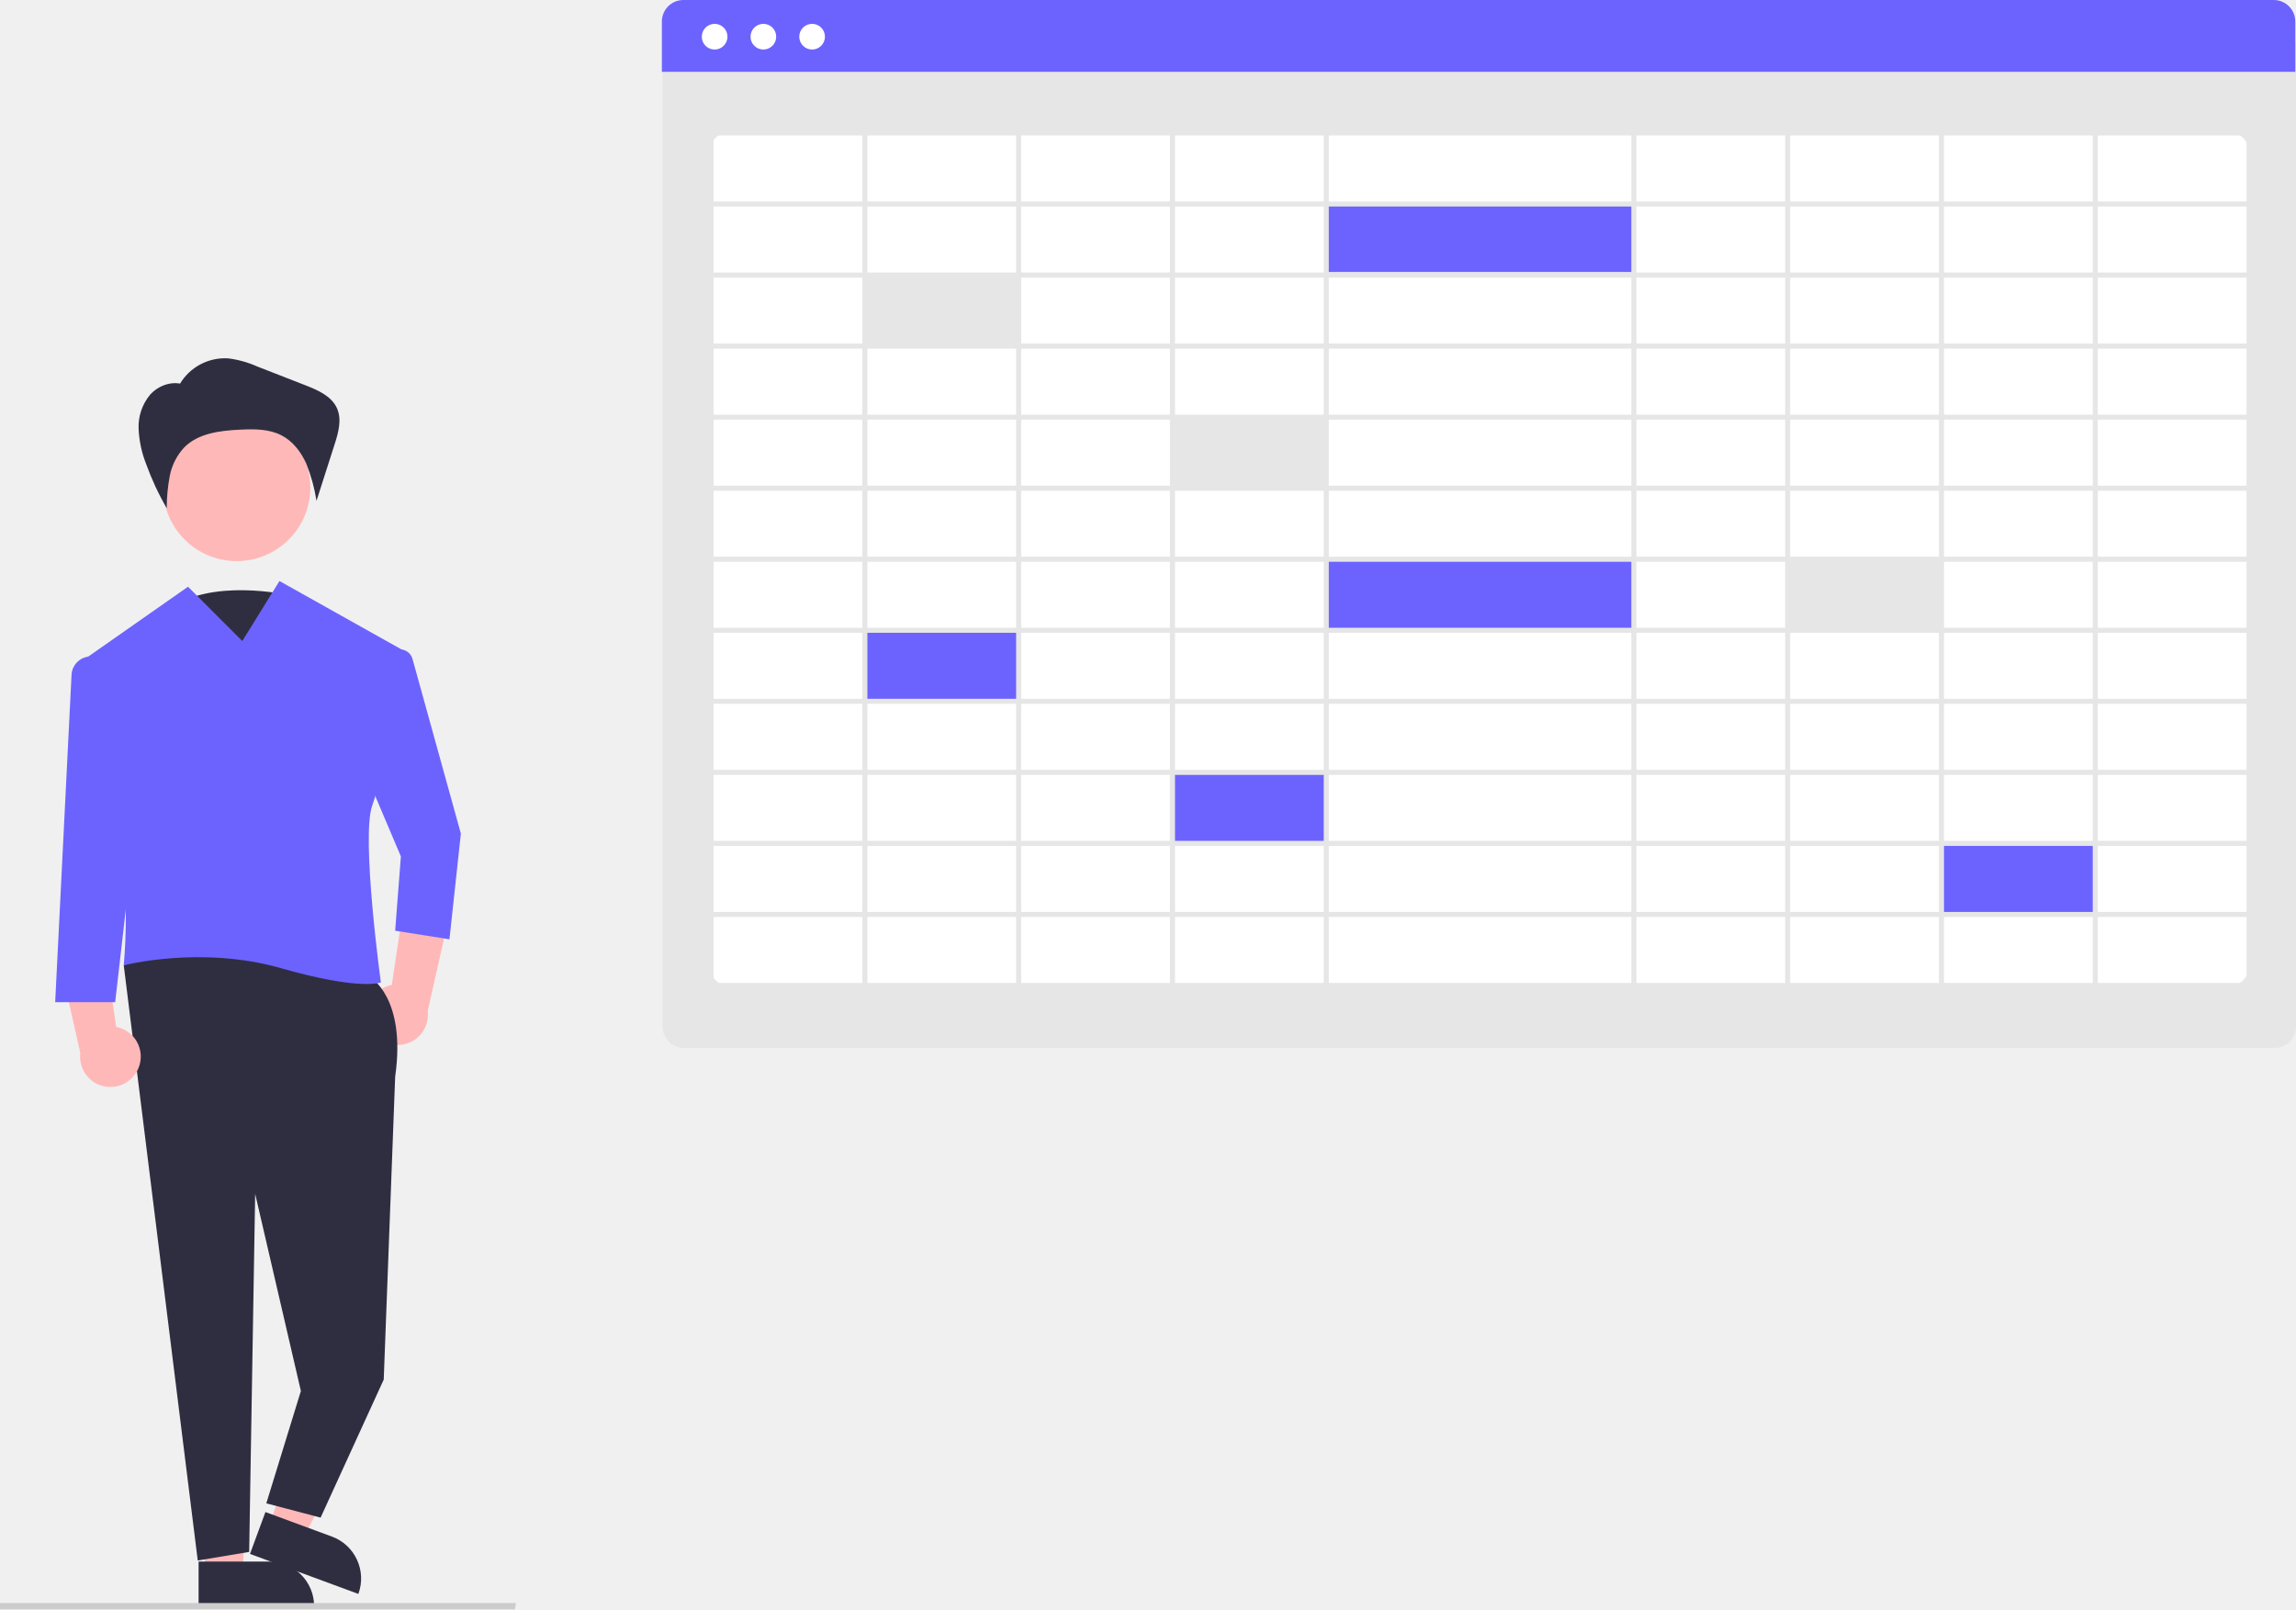
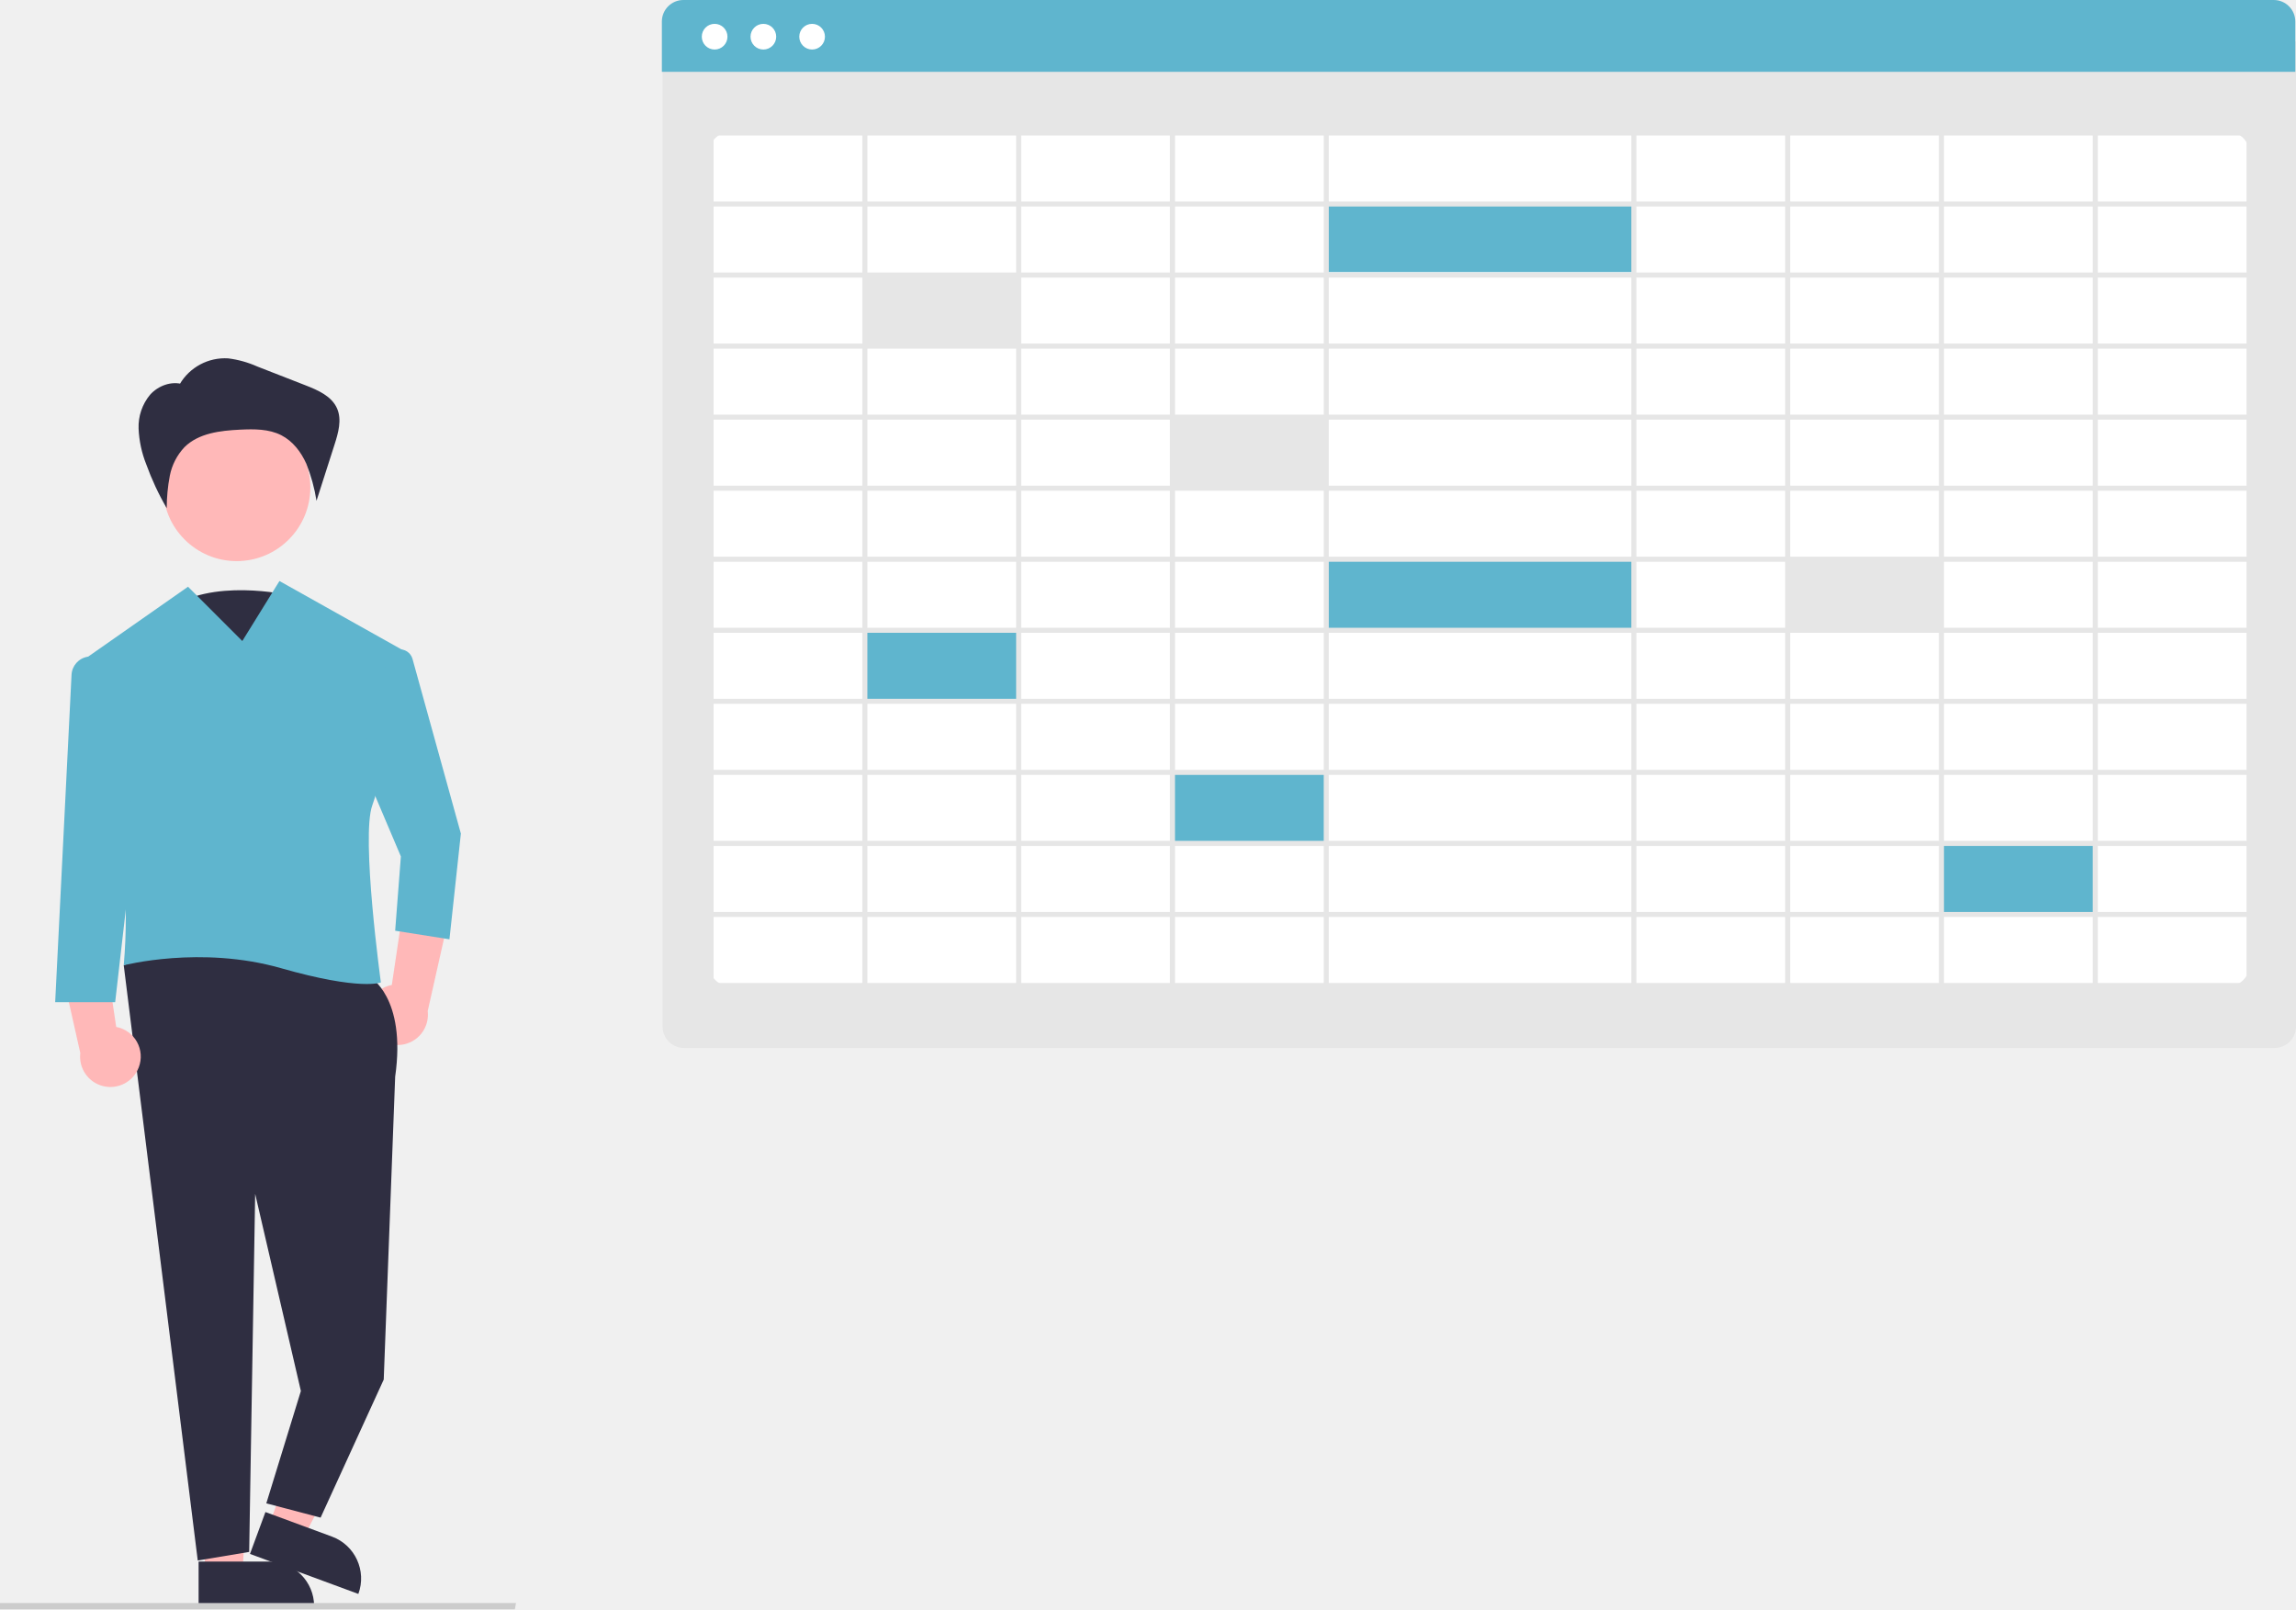
<svg xmlns="http://www.w3.org/2000/svg" data-name="Layer 1" width="765.839" height="536.777" viewBox="0 0 765.839 536.777">
  <path d="M975.748,531.162H445.253a7.18,7.18,0,0,1-7.172-7.172V195.42H982.92V523.99A7.18,7.18,0,0,1,975.748,531.162Z" transform="translate(-217.0804 -181.6116)" fill="#e6e6e6" />
  <path d="M960.192,510.629H460.809a7.258,7.258,0,0,1-7.25-7.25V232.79a7.258,7.258,0,0,1,7.25-7.25H960.192a7.258,7.258,0,0,1,7.25,7.25V503.379A7.258,7.258,0,0,1,960.192,510.629Z" transform="translate(-217.0804 -181.6116)" fill="#fff" />
-   <path d="M982.687,205.566H437.849V188.784a7.18,7.18,0,0,1,7.172-7.172H975.515a7.18,7.18,0,0,1,7.172,7.172Z" transform="translate(-217.0804 -181.6116)" fill="#6c63ff" />
+   <path d="M982.687,205.566H437.849V188.784a7.18,7.18,0,0,1,7.172-7.172H975.515a7.18,7.18,0,0,1,7.172,7.172Z" transform="translate(-217.0804 -181.6116)" fill="#5fb5ce" />
  <circle cx="238.365" cy="12.237" r="4.283" fill="#fff" />
  <circle cx="254.623" cy="12.237" r="4.283" fill="#fff" />
  <circle cx="270.882" cy="12.237" r="4.283" fill="#fff" />
  <rect x="287.803" y="92.449" width="51.47" height="22.782" fill="#e6e6e6" />
  <rect x="390.742" y="139.7" width="51.47" height="22.782" fill="#e6e6e6" />
-   <rect x="287.803" y="210.576" width="51.47" height="22.782" fill="#6c63ff" />
-   <rect x="390.742" y="257.826" width="51.47" height="22.782" fill="#6c63ff" />
-   <rect x="647.246" y="281.452" width="51.47" height="22.782" fill="#6c63ff" />
+   <rect x="287.803" y="210.576" width="51.47" height="22.782" fill="#5fb5ce" />
+   <rect x="390.742" y="257.826" width="51.47" height="22.782" fill="#5fb5ce" />
+   <rect x="647.246" y="281.452" width="51.47" height="22.782" fill="#5fb5ce" />
  <rect x="595.776" y="186.95" width="51.47" height="22.782" fill="#e6e6e6" />
-   <rect x="442.212" y="186.95" width="102.939" height="22.782" fill="#6c63ff" />
-   <rect x="442.212" y="67.98" width="102.939" height="22.782" fill="#6c63ff" />
+   <rect x="442.212" y="186.95" width="102.939" height="22.782" fill="#5fb5ce" />
+   <rect x="442.212" y="67.98" width="102.939" height="22.782" fill="#5fb5ce" />
  <path d="M453.414,225.122V511.158H968.109V225.122Zm513.008,23.696H916.809V226.81h49.613ZM660.305,414.688V392.68H761.218V414.688Zm100.914,1.688V438.383H660.305V416.375Zm0-94.782v22.008H660.305V321.593Zm-100.914-1.688V297.897H761.218v22.008Zm0,47.391V345.288H761.218v22.008Zm100.914,1.688v22.008H660.305V368.984ZM658.617,343.601H609.004V321.593h49.613Zm0,1.688v22.008H609.004V345.288Zm0,23.696v22.008H609.004V368.984Zm0,23.696V414.688H609.004V392.68Zm104.289,0H812.519V414.688H762.906Zm0-1.688V368.984H812.519v22.008Zm0-23.696V345.288H812.519v22.008Zm0-23.696V321.593H812.519v22.008Zm0-23.695V297.897H812.519v22.008Zm0-23.696V274.201H812.519v22.008Zm-1.688,0H660.305V274.201H761.218Zm-102.601,0H609.004V274.201h49.613Zm0,1.688v22.008H609.004V297.897Zm-51.301,22.008H557.703V297.897h49.614Zm0,1.688v22.008H557.703V321.593Zm0,23.695v22.008H557.703V345.288Zm0,23.696v22.008H557.703V368.984Zm0,23.696V414.688H557.703V392.68Zm0,23.695V438.383H557.703V416.375Zm1.688,0h49.613V438.383H609.004Zm49.613,23.696v22.008H609.004V440.071Zm1.688,0H761.218v22.008H660.305Zm102.601,0H812.519v22.008H762.906Zm0-1.688V416.375H812.519V438.383Zm51.301-22.008h49.614V438.383h-49.614Zm0-1.688V392.68h49.614V414.688Zm0-23.695V368.984h49.614v22.008Zm0-23.696V345.288h49.614v22.008Zm0-23.696V321.593h49.614v22.008Zm0-23.695V297.897h49.614v22.008Zm0-23.696V274.201h49.614v22.008Zm0-23.696V250.506h49.614v22.008Zm-1.688,0H762.906V250.506H812.519Zm-51.301,0H660.305V250.506H761.218Zm-102.601,0H609.004V250.506h49.613Zm-51.301,0H557.703V250.506h49.614Zm0,1.688v22.008H557.703V274.201Zm-51.301,22.008H506.402V274.201h49.613Zm0,1.688v22.008H506.402V297.897Zm0,23.696v22.008H506.402V321.593Zm0,23.695v22.008H506.402V345.288Zm0,23.696v22.008H506.402V368.984Zm0,23.696V414.688H506.402V392.68Zm0,23.695V438.383H506.402V416.375Zm0,23.696v22.008H506.402V440.071Zm1.688,0h49.614v22.008H557.703Zm49.614,23.695V485.775H557.703V463.766Zm1.688,0h49.613V485.775H609.004Zm51.301,0H761.218V485.775H660.305Zm102.601,0H812.519V485.775H762.906Zm51.301,0h49.614V485.775h-49.614Zm0-1.688V440.071h49.614v22.008ZM865.508,440.071h49.613v22.008H865.508Zm0-1.688V416.375h49.613V438.383Zm0-23.696V392.68h49.613V414.688Zm0-23.695V368.984h49.613v22.008Zm0-23.696V345.288h49.613v22.008Zm0-23.696V321.593h49.613v22.008Zm0-23.695V297.897h49.613v22.008Zm0-23.696V274.201h49.613v22.008Zm0-23.696V250.506h49.613v22.008Zm0-23.695V226.81h49.613v22.008Zm-1.688,0h-49.614V226.81h49.614Zm-51.301,0H762.906V226.81H812.519Zm-51.301,0H660.305V226.81H761.218Zm-102.601,0H609.004V226.81h49.613Zm-51.301,0H557.703V226.81h49.614Zm-51.301,0H506.402V226.81h49.613Zm0,1.688v22.008H506.402V250.506Zm-51.301,22.008H455.102V250.506h49.613Zm0,1.688v22.008H455.102V274.201Zm0,23.696v22.008H455.102V297.897Zm0,23.696v22.008H455.102V321.593Zm0,23.695v22.008H455.102V345.288Zm0,23.696v22.008H455.102V368.984Zm0,23.696V414.688H455.102V392.68Zm0,23.695V438.383H455.102V416.375Zm0,23.696v22.008H455.102V440.071Zm0,23.695V485.775H455.102V463.766Zm1.688,0h49.613V485.775H506.402Zm49.613,23.696V509.47H506.402V487.463Zm1.688,0h49.614V509.47H557.703Zm51.301,0h49.613V509.47H609.004Zm51.301,0H761.218V509.47H660.305Zm102.601,0H812.519V509.47H762.906Zm51.301,0h49.614V509.47h-49.614Zm51.301,0h49.613V509.47H865.508Zm0-1.688V463.766h49.613V485.775Zm51.301-22.009h49.613V485.775H916.809Zm0-1.688V440.071h49.613v22.008Zm0-23.695V416.375h49.613V438.383Zm0-23.696V392.68h49.613V414.688Zm0-23.695V368.984h49.613v22.008Zm0-23.696V345.288h49.613v22.008Zm0-23.696V321.593h49.613v22.008Zm0-23.695V297.897h49.613v22.008Zm0-23.696V274.201h49.613v22.008Zm0-23.696V250.506h49.613v22.008ZM504.715,226.81v22.008H455.102V226.81ZM455.102,487.463h49.613V509.47H455.102Zm461.707,22.008V487.463h49.613V509.47Z" transform="translate(-217.0804 -181.6116)" fill="#e6e6e6" />
  <path d="M313.306,380.104s-26.038-6-40.359,5,18.227,36,18.227,36Z" transform="translate(-217.0804 -181.6116)" fill="#2f2e41" />
  <path d="M340.233,523.587a10.056,10.056,0,0,1,7.54-13.45l5.262-35.345,13.828,12.394-7.117,31.664a10.11,10.11,0,0,1-19.513,4.737Z" transform="translate(-217.0804 -181.6116)" fill="#ffb8b8" />
  <polygon points="68.648 525.464 80.881 524.652 83.571 477.082 65.517 478.28 68.648 525.464" fill="#ffb8b8" />
  <path d="M283.326,702.463h38.531a0,0,0,0,1,0,0v14.887a0,0,0,0,1,0,0H298.213a14.887,14.887,0,0,1-14.887-14.887v0A0,0,0,0,1,283.326,702.463Z" transform="translate(388.102 1238.201) rotate(180)" fill="#2f2e41" />
  <polygon points="89.789 508.53 101.29 512.775 123.139 470.433 106.164 464.168 89.789 508.53" fill="#ffb8b8" />
  <path d="M301.848,692.156h38.531a0,0,0,0,1,0,0v14.887a0,0,0,0,1,0,0H316.735a14.887,14.887,0,0,1-14.887-14.887v0A0,0,0,0,1,301.848,692.156Z" transform="translate(163.0152 1285.5) rotate(-159.7395)" fill="#2f2e41" />
  <path d="M340.311,507.391s12.389,6.671,8.577,33.354L345.076,641.76l-21.059,46.049-18.106-4.765,11.53-37.473-15.248-65.755-2,119.428L283.039,702.104,258.356,503.579l31.448-14.295Z" transform="translate(-217.0804 -181.6116)" fill="#2f2e41" />
  <circle cx="78.95" cy="162.594" r="24.561" fill="#ffb8b8" />
-   <path d="M310.293,375.405l-12.389,20.012-18.106-18.106-33.85,23.695a6.403,6.403,0,0,0-2.273,7.643c5.207,12.875,18.541,50.933,14.681,94.93,0,0,25.73-6.671,52.413.953s33.354,4.765,33.354,4.765-6.671-48.601-2.859-59.084c3.162-8.695,9.602-37.717,11.707-47.361a4.347,4.347,0,0,0-2.127-4.721Z" transform="translate(-217.0804 -181.6116)" fill="#6c63ff" />
-   <path d="M349.862,398.247l0,0a4.355,4.355,0,0,1,4.813,3.149l16.131,58.253-3.812,35.26-18.106-2.859,1.906-24.777-13.342-31.448,8.807-34.348A4.355,4.355,0,0,1,349.862,398.247Z" transform="translate(-217.0804 -181.6116)" fill="#6c63ff" />
+   <path d="M310.293,375.405l-12.389,20.012-18.106-18.106-33.85,23.695a6.403,6.403,0,0,0-2.273,7.643c5.207,12.875,18.541,50.933,14.681,94.93,0,0,25.73-6.671,52.413.953s33.354,4.765,33.354,4.765-6.671-48.601-2.859-59.084c3.162-8.695,9.602-37.717,11.707-47.361a4.347,4.347,0,0,0-2.127-4.721Z" transform="translate(-217.0804 -181.6116)" fill="#5fb5ce" />
+   <path d="M349.862,398.247l0,0a4.355,4.355,0,0,1,4.813,3.149l16.131,58.253-3.812,35.26-18.106-2.859,1.906-24.777-13.342-31.448,8.807-34.348A4.355,4.355,0,0,1,349.862,398.247Z" transform="translate(-217.0804 -181.6116)" fill="#5fb5ce" />
  <path d="M277.038,309.728a17.506,17.506,0,0,1,16.141-8.588,34.306,34.306,0,0,1,9.755,2.731l16.056,6.263c4.155,1.621,8.705,3.606,10.508,7.685,1.673,3.786.425,8.158-.839,12.1L322.652,348.654a57.031,57.031,0,0,0-3.404-12.376c-1.745-3.917-4.505-7.529-8.32-9.487-4.171-2.14-9.086-2.095-13.768-1.87-6.631.319-13.84,1.163-18.552,5.84a19.27,19.27,0,0,0-4.889,9.549,57.479,57.479,0,0,0-1.025,10.809,89.613,89.613,0,0,1-6.843-14.671,36.3,36.3,0,0,1-2.543-11.876,16.703,16.703,0,0,1,3.828-11.296c2.713-3.032,7.132-4.668,11.019-3.468" transform="translate(-217.0804 -181.6116)" fill="#2f2e41" />
  <path d="M263.379,537.587a10.056,10.056,0,0,0-7.54-13.45l-5.262-35.345-13.828,12.394,7.117,31.664a10.11,10.11,0,0,0,19.513,4.737Z" transform="translate(-217.0804 -181.6116)" fill="#ffb8b8" />
-   <path d="M246.295,400.669h0a6.413,6.413,0,0,0-5.351,6.006l-5.46,109.2h20.012l6.671-58.131-8.489-51.786A6.413,6.413,0,0,0,246.295,400.669Z" transform="translate(-217.0804 -181.6116)" fill="#6c63ff" />
+   <path d="M246.295,400.669h0a6.413,6.413,0,0,0-5.351,6.006l-5.46,109.2h20.012l6.671-58.131-8.489-51.786A6.413,6.413,0,0,0,246.295,400.669Z" transform="translate(-217.0804 -181.6116)" fill="#5fb5ce" />
  <polygon points="171.738 536.777 0 536.777 0 534.671 172.12 534.671 171.738 536.777" fill="#ccc" />
</svg>
